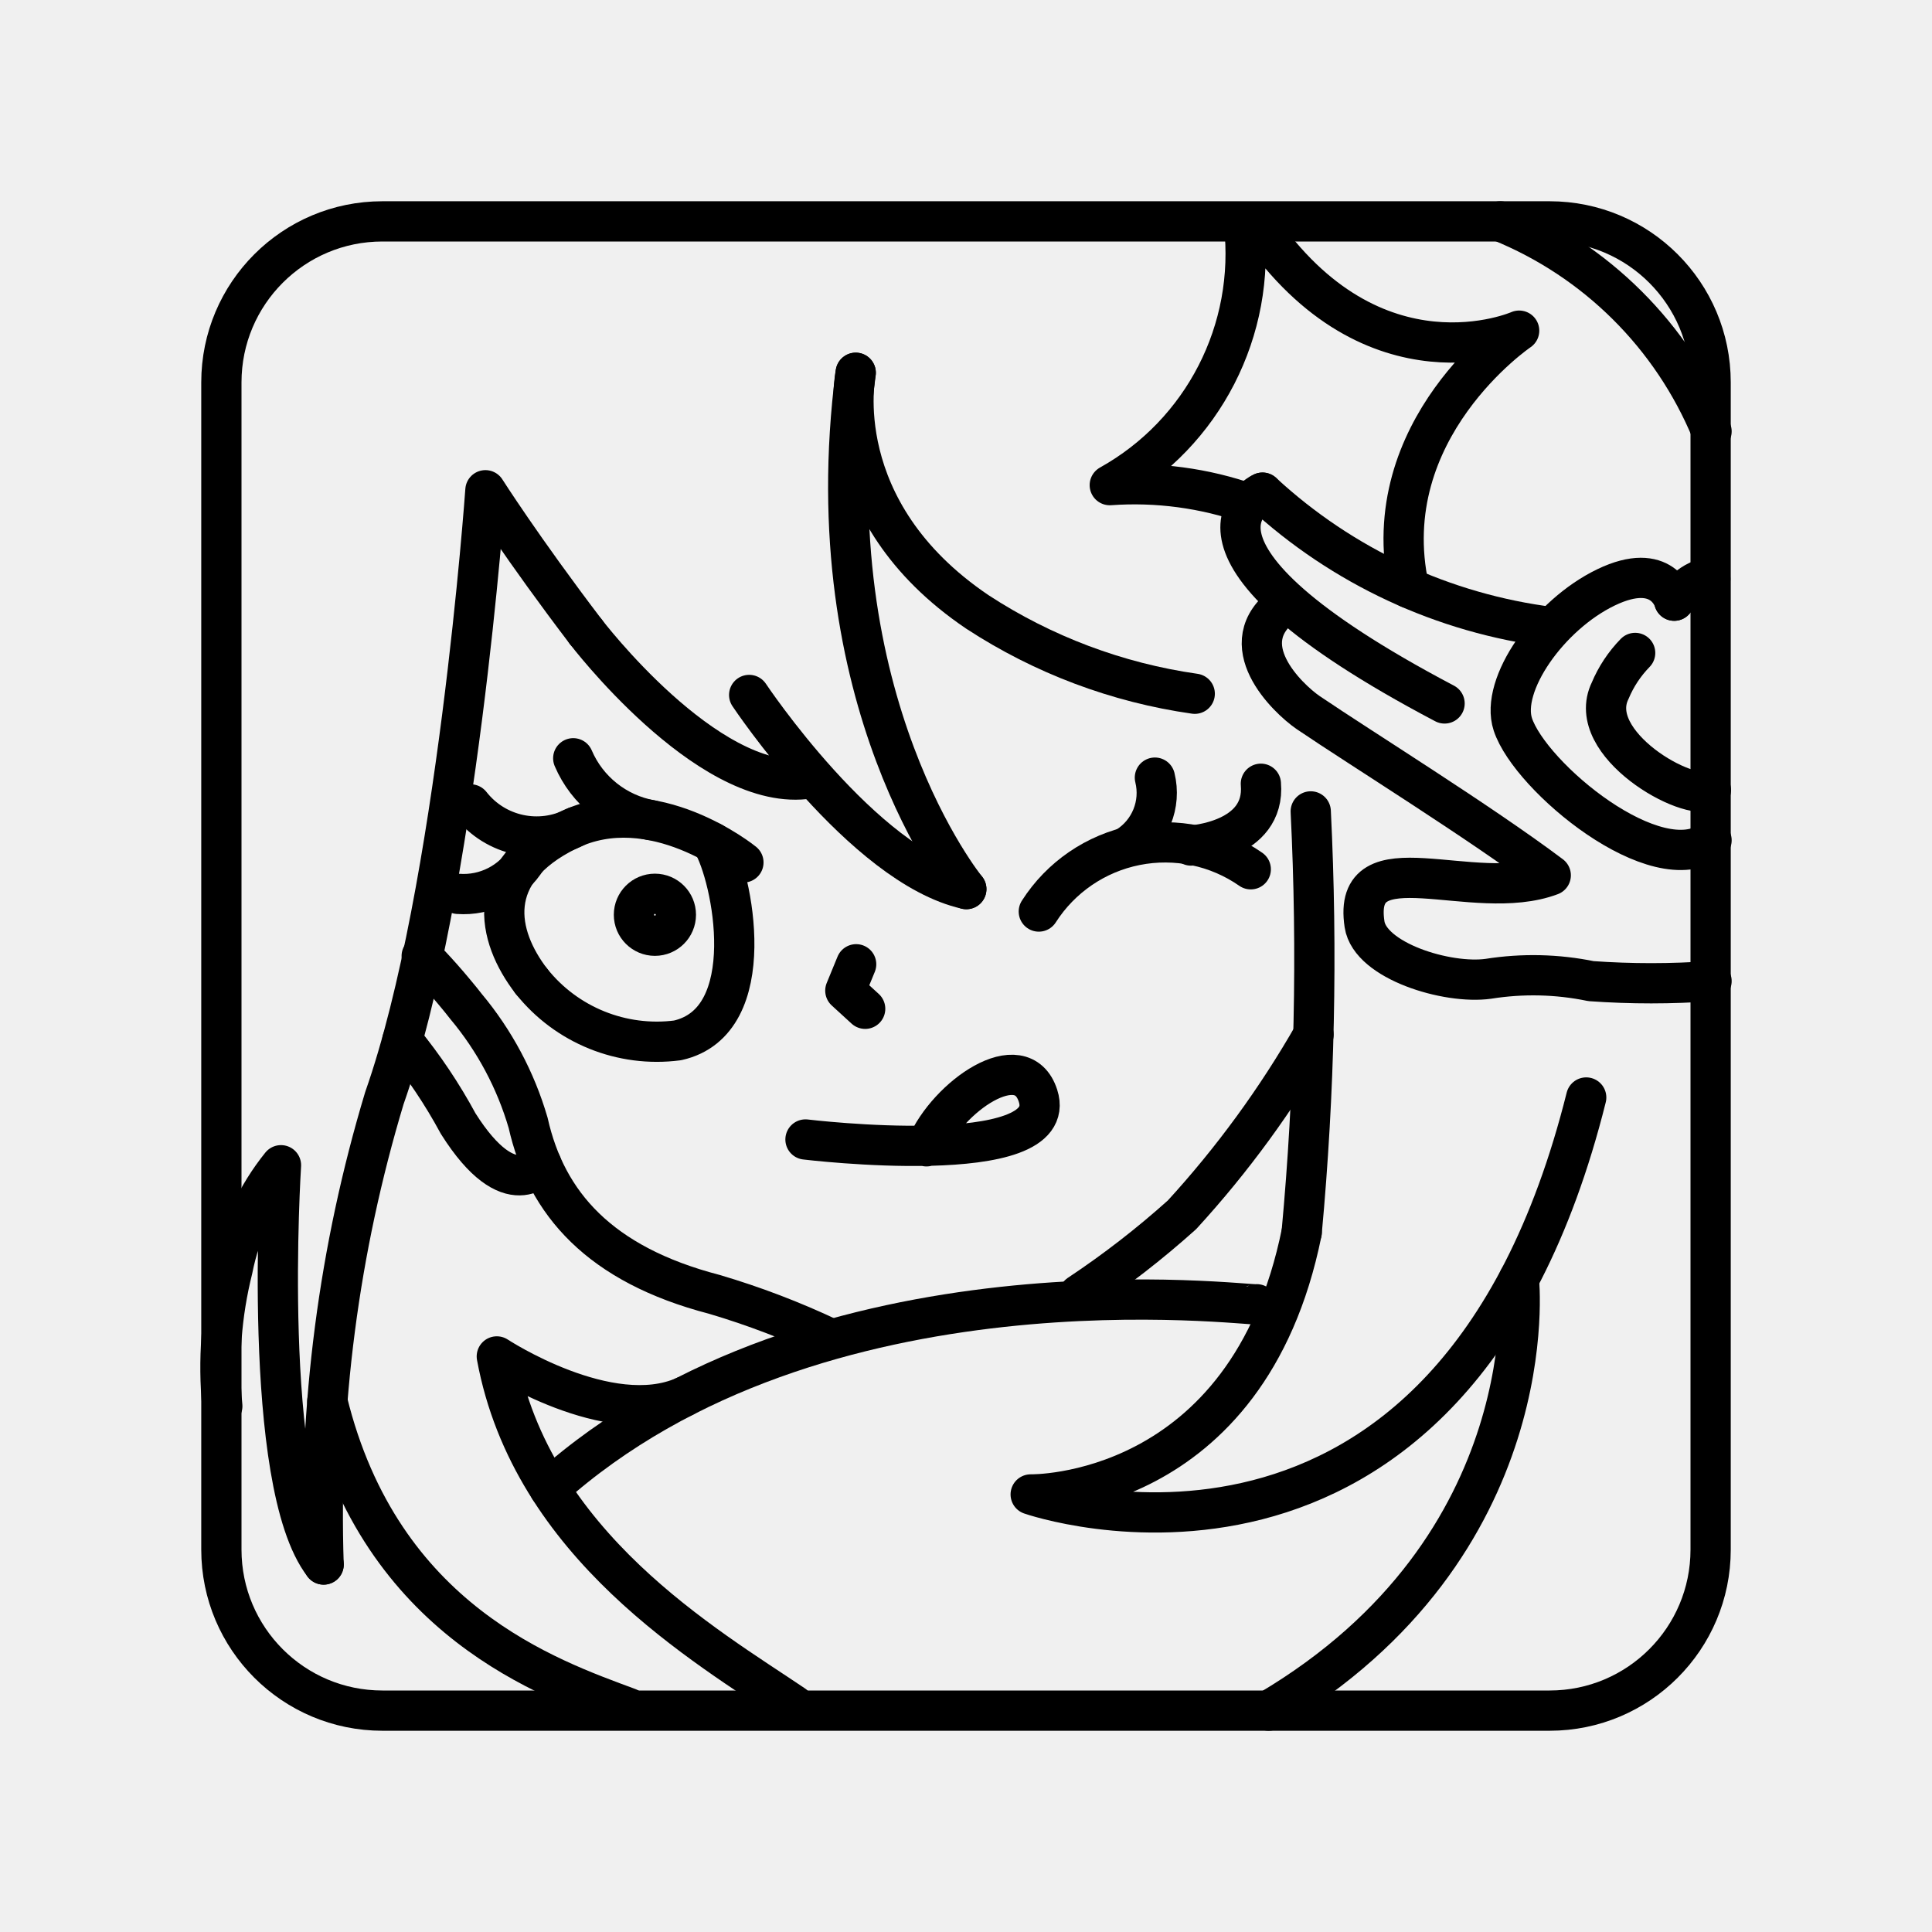
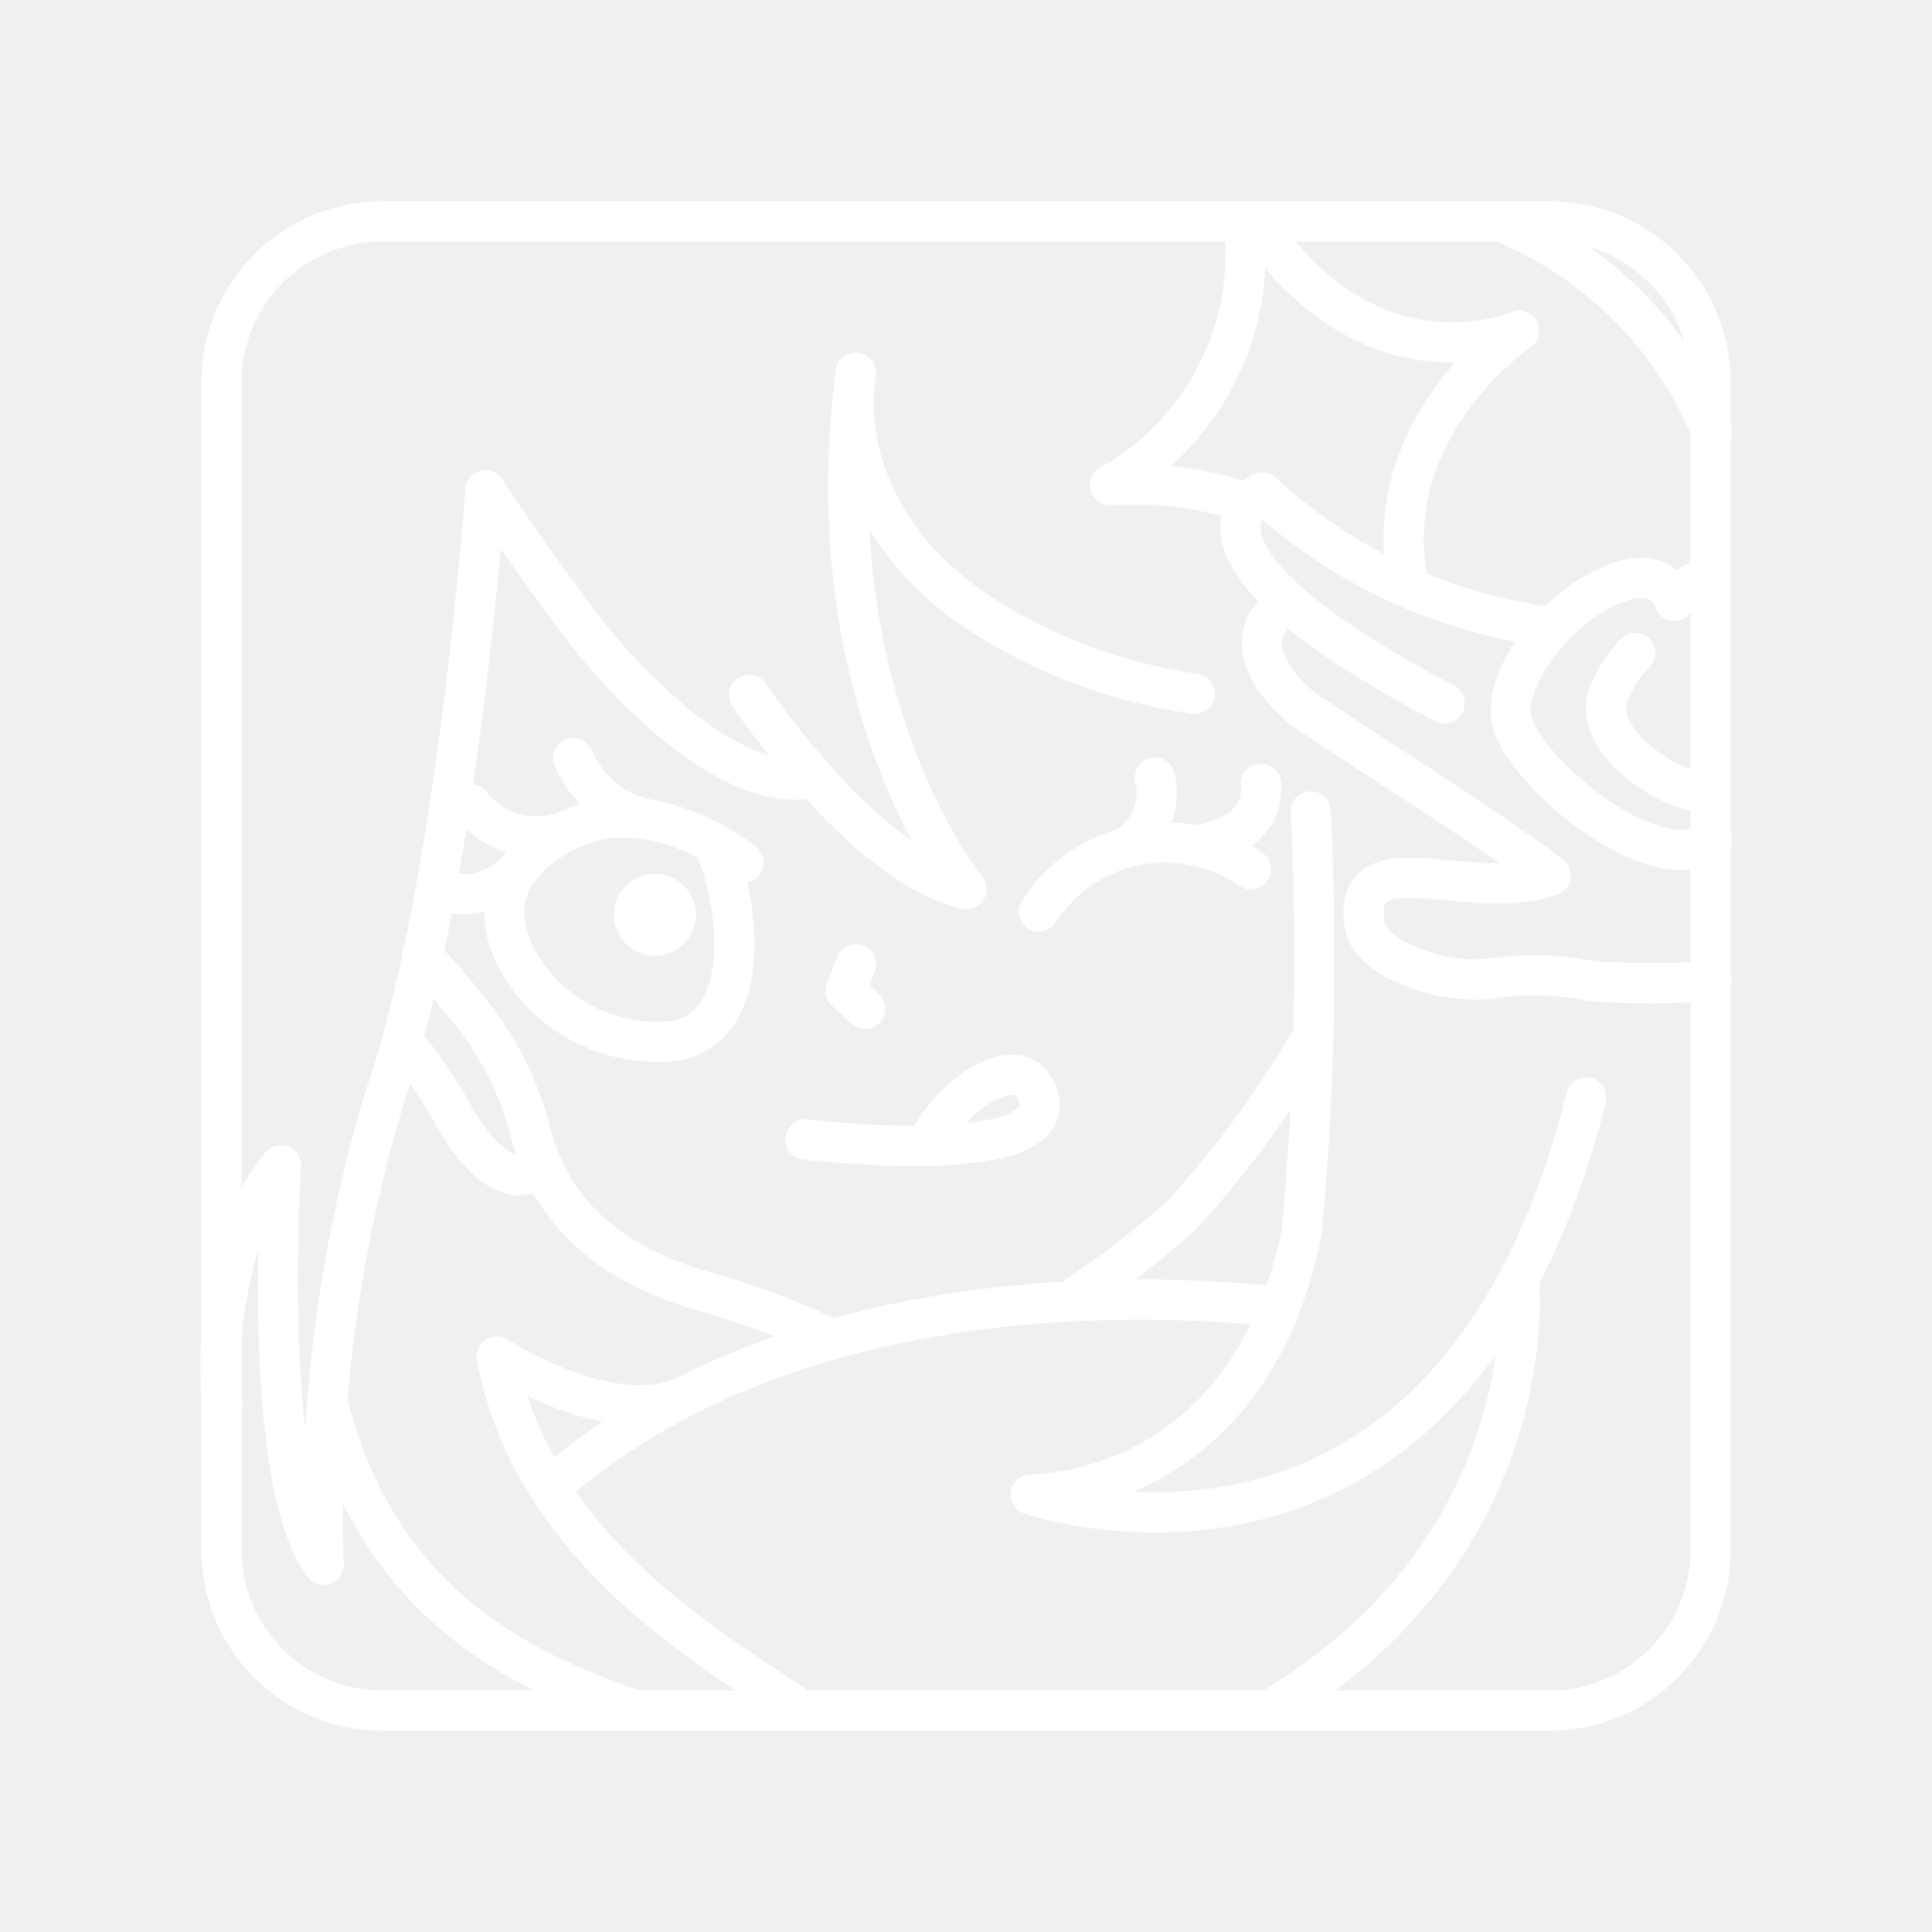
<svg xmlns="http://www.w3.org/2000/svg" width="1em" height="1em" viewBox="0 0 48 48">
-   <path fill="none" stroke="currentColor" stroke-linecap="round" stroke-linejoin="round" d="M10.477 23.752s.372.363.84.93q.128.152.262.324a8 8 0 0 1 1.542 2.89c.45 2.004 1.776 3.52 4.627 4.262c.981.29 1.938.655 2.862 1.092m6.197-1.086q1.352-.898 2.56-1.983a25 25 0 0 0 3.268-4.478m-18.08-10.007s2.984 3.92 5.442 3.66m-1.384-2.09s2.83 4.249 5.395 4.823" />
-   <path fill="none" stroke="currentColor" stroke-linecap="round" stroke-linejoin="round" d="M24.008 22.09S20.2 17.435 21.26 9.261" />
-   <path fill="none" stroke="currentColor" stroke-linecap="round" stroke-linejoin="round" d="M21.26 9.262s-.72 3.414 3.024 5.942a13.3 13.3 0 0 0 5.399 2.032m2.657 13.38c-1.34 6.629-6.733 6.513-6.733 6.513s10.423 3.642 13.802-9.862M5.523 34.936c-.11-1.14-.023-2.29.255-3.402a5.96 5.96 0 0 1 1.203-2.584s-.507 7.898 1.06 9.92" />
-   <path fill="none" stroke="currentColor" stroke-linecap="round" stroke-linejoin="round" d="M8.04 38.87a36 36 0 0 1 1.51-11.588c1.805-5.127 2.51-15.102 2.51-15.102s.918 1.445 2.495 3.516m8.463 12.784c.525-1.232 2.363-2.521 2.771-1.256c.6 1.858-5.777 1.086-5.777 1.086m22.511-3.935a21 21 0 0 1-2.995.001a7.1 7.1 0 0 0-2.551-.058c-1.026.142-2.936-.444-3.075-1.352c-.328-2.156 2.695-.492 4.626-1.219c-1.756-1.32-4.737-3.167-6.03-4.045c-.515-.356-1.934-1.714-.576-2.692m9.673-.086s-.28-1.013-1.696-.33s-2.636 2.42-2.313 3.403c.43 1.308 3.584 3.921 4.937 2.88" />
-   <path fill="none" stroke="currentColor" stroke-linecap="round" stroke-linejoin="round" d="M38.546 15.58a12.97 12.97 0 0 1-7.18-3.34" />
-   <path fill="none" stroke="currentColor" stroke-linecap="round" stroke-linejoin="round" d="M27.572 12.053a6.58 6.58 0 0 0 3.333-6.495m.343.037c2.885 4.212 6.495 2.62 6.495 2.62s-3.602 2.44-2.736 6.396M13.454 28.932s-.765 1.052-2.071-1.017a13 13 0 0 0-1.387-2.068m27.74 5.933s.713 6.629-6.216 10.72m-.297-10.096c-.123.062-10.895-1.41-17.572 4.575m13.921-24.926a8.6 8.6 0 0 1 3.467.465m-5.23 10.129a3.723 3.723 0 0 1 5.266-1.05" />
-   <path fill="none" stroke="currentColor" stroke-linecap="round" stroke-linejoin="round" d="M27.998 21.038a1.58 1.58 0 0 0 .695-1.718m.897 1.687s1.86-.105 1.736-1.535M18.47 21.427s-2.25-1.83-4.358-.8s-1.784 2.615-.908 3.753" />
-   <path fill="none" stroke="currentColor" stroke-linecap="round" stroke-linejoin="round" d="M13.09 21.33a1.84 1.84 0 0 1-1.71.878m2.916-1.663a2.08 2.08 0 0 1-2.603-.56m4.479.391a2.6 2.6 0 0 1-1.93-1.537m-1.037 5.541a3.98 3.98 0 0 0 3.628 1.468c2.102-.468 1.37-4.076.86-4.92m3.578 3.029l-.269.655l.493.451" />
-   <circle cx="16.271" cy="22.727" r=".521" fill="none" stroke="currentColor" stroke-linecap="round" stroke-linejoin="round" />
-   <path fill="none" stroke="currentColor" stroke-linecap="round" stroke-linejoin="round" d="M31.367 12.24c-.005-.012-2.862 1.347 4.523 5.237M12.343 33.7c.867 4.699 5.206 7.195 7.38 8.665m-4.11.068c-1.969-.732-6.142-2.155-7.481-7.621m34.375-15.184c-.552.324-3.145-1.15-2.504-2.466a3 3 0 0 1 .622-.94M37.276 5.5a9.57 9.57 0 0 1 5.247 5.218M32.34 30.616c.322-3.476.397-6.97.225-10.457m9.03-5.235s.506-.616.897-.54M12.343 33.7s2.781 1.828 4.664.995" />
-   <rect width="37" height="37" x="5.5" y="5.5" fill="none" stroke="currentColor" stroke-linecap="round" stroke-linejoin="round" rx="4" ry="4" />
+   <path fill="none" stroke="#ffffff" stroke-linecap="round" stroke-linejoin="round" d="M10.477 23.752s.372.363.84.93q.128.152.262.324a8 8 0 0 1 1.542 2.89c.45 2.004 1.776 3.52 4.627 4.262c.981.29 1.938.655 2.862 1.092m6.197-1.086q1.352-.898 2.56-1.983a25 25 0 0 0 3.268-4.478m-18.08-10.007s2.984 3.92 5.442 3.66m-1.384-2.09s2.83 4.249 5.395 4.823" />
+   <path fill="none" stroke="#ffffff" stroke-linecap="round" stroke-linejoin="round" d="M24.008 22.09S20.2 17.435 21.26 9.261" />
+   <path fill="none" stroke="#ffffff" stroke-linecap="round" stroke-linejoin="round" d="M21.26 9.262s-.72 3.414 3.024 5.942a13.3 13.3 0 0 0 5.399 2.032m2.657 13.38c-1.34 6.629-6.733 6.513-6.733 6.513s10.423 3.642 13.802-9.862M5.523 34.936c-.11-1.14-.023-2.29.255-3.402a5.96 5.96 0 0 1 1.203-2.584s-.507 7.898 1.06 9.92" />
+   <path fill="none" stroke="#ffffff" stroke-linecap="round" stroke-linejoin="round" d="M8.04 38.87a36 36 0 0 1 1.51-11.588c1.805-5.127 2.51-15.102 2.51-15.102s.918 1.445 2.495 3.516m8.463 12.784c.525-1.232 2.363-2.521 2.771-1.256c.6 1.858-5.777 1.086-5.777 1.086m22.511-3.935a21 21 0 0 1-2.995.001a7.1 7.1 0 0 0-2.551-.058c-1.026.142-2.936-.444-3.075-1.352c-.328-2.156 2.695-.492 4.626-1.219c-1.756-1.32-4.737-3.167-6.03-4.045c-.515-.356-1.934-1.714-.576-2.692m9.673-.086s-.28-1.013-1.696-.33s-2.636 2.42-2.313 3.403c.43 1.308 3.584 3.921 4.937 2.88" />
+   <path fill="none" stroke="#ffffff" stroke-linecap="round" stroke-linejoin="round" d="M38.546 15.58a12.97 12.97 0 0 1-7.18-3.34" />
+   <path fill="none" stroke="#ffffff" stroke-linecap="round" stroke-linejoin="round" d="M27.572 12.053a6.58 6.58 0 0 0 3.333-6.495m.343.037c2.885 4.212 6.495 2.62 6.495 2.62s-3.602 2.44-2.736 6.396M13.454 28.932s-.765 1.052-2.071-1.017a13 13 0 0 0-1.387-2.068m27.74 5.933s.713 6.629-6.216 10.72m-.297-10.096c-.123.062-10.895-1.41-17.572 4.575m13.921-24.926a8.6 8.6 0 0 1 3.467.465m-5.23 10.129a3.723 3.723 0 0 1 5.266-1.05" />
+   <path fill="none" stroke="#ffffff" stroke-linecap="round" stroke-linejoin="round" d="M27.998 21.038a1.58 1.58 0 0 0 .695-1.718m.897 1.687s1.86-.105 1.736-1.535M18.47 21.427s-2.25-1.83-4.358-.8s-1.784 2.615-.908 3.753" />
+   <path fill="none" stroke="#ffffff" stroke-linecap="round" stroke-linejoin="round" d="M13.09 21.33a1.84 1.84 0 0 1-1.71.878m2.916-1.663a2.08 2.08 0 0 1-2.603-.56m4.479.391a2.6 2.6 0 0 1-1.93-1.537m-1.037 5.541a3.98 3.98 0 0 0 3.628 1.468c2.102-.468 1.37-4.076.86-4.92m3.578 3.029l-.269.655l.493.451" />
+   <circle cx="16.271" cy="22.727" r=".521" fill="none" stroke="#ffffff" stroke-linecap="round" stroke-linejoin="round" />
+   <path fill="none" stroke="#ffffff" stroke-linecap="round" stroke-linejoin="round" d="M31.367 12.24c-.005-.012-2.862 1.347 4.523 5.237M12.343 33.7c.867 4.699 5.206 7.195 7.38 8.665m-4.11.068c-1.969-.732-6.142-2.155-7.481-7.621m34.375-15.184c-.552.324-3.145-1.15-2.504-2.466a3 3 0 0 1 .622-.94M37.276 5.5a9.57 9.57 0 0 1 5.247 5.218M32.34 30.616c.322-3.476.397-6.97.225-10.457m9.03-5.235s.506-.616.897-.54M12.343 33.7s2.781 1.828 4.664.995" />
+   <rect width="37" height="37" x="5.5" y="5.5" fill="none" stroke="#ffffff" stroke-linecap="round" stroke-linejoin="round" rx="4" ry="4" />
</svg>
